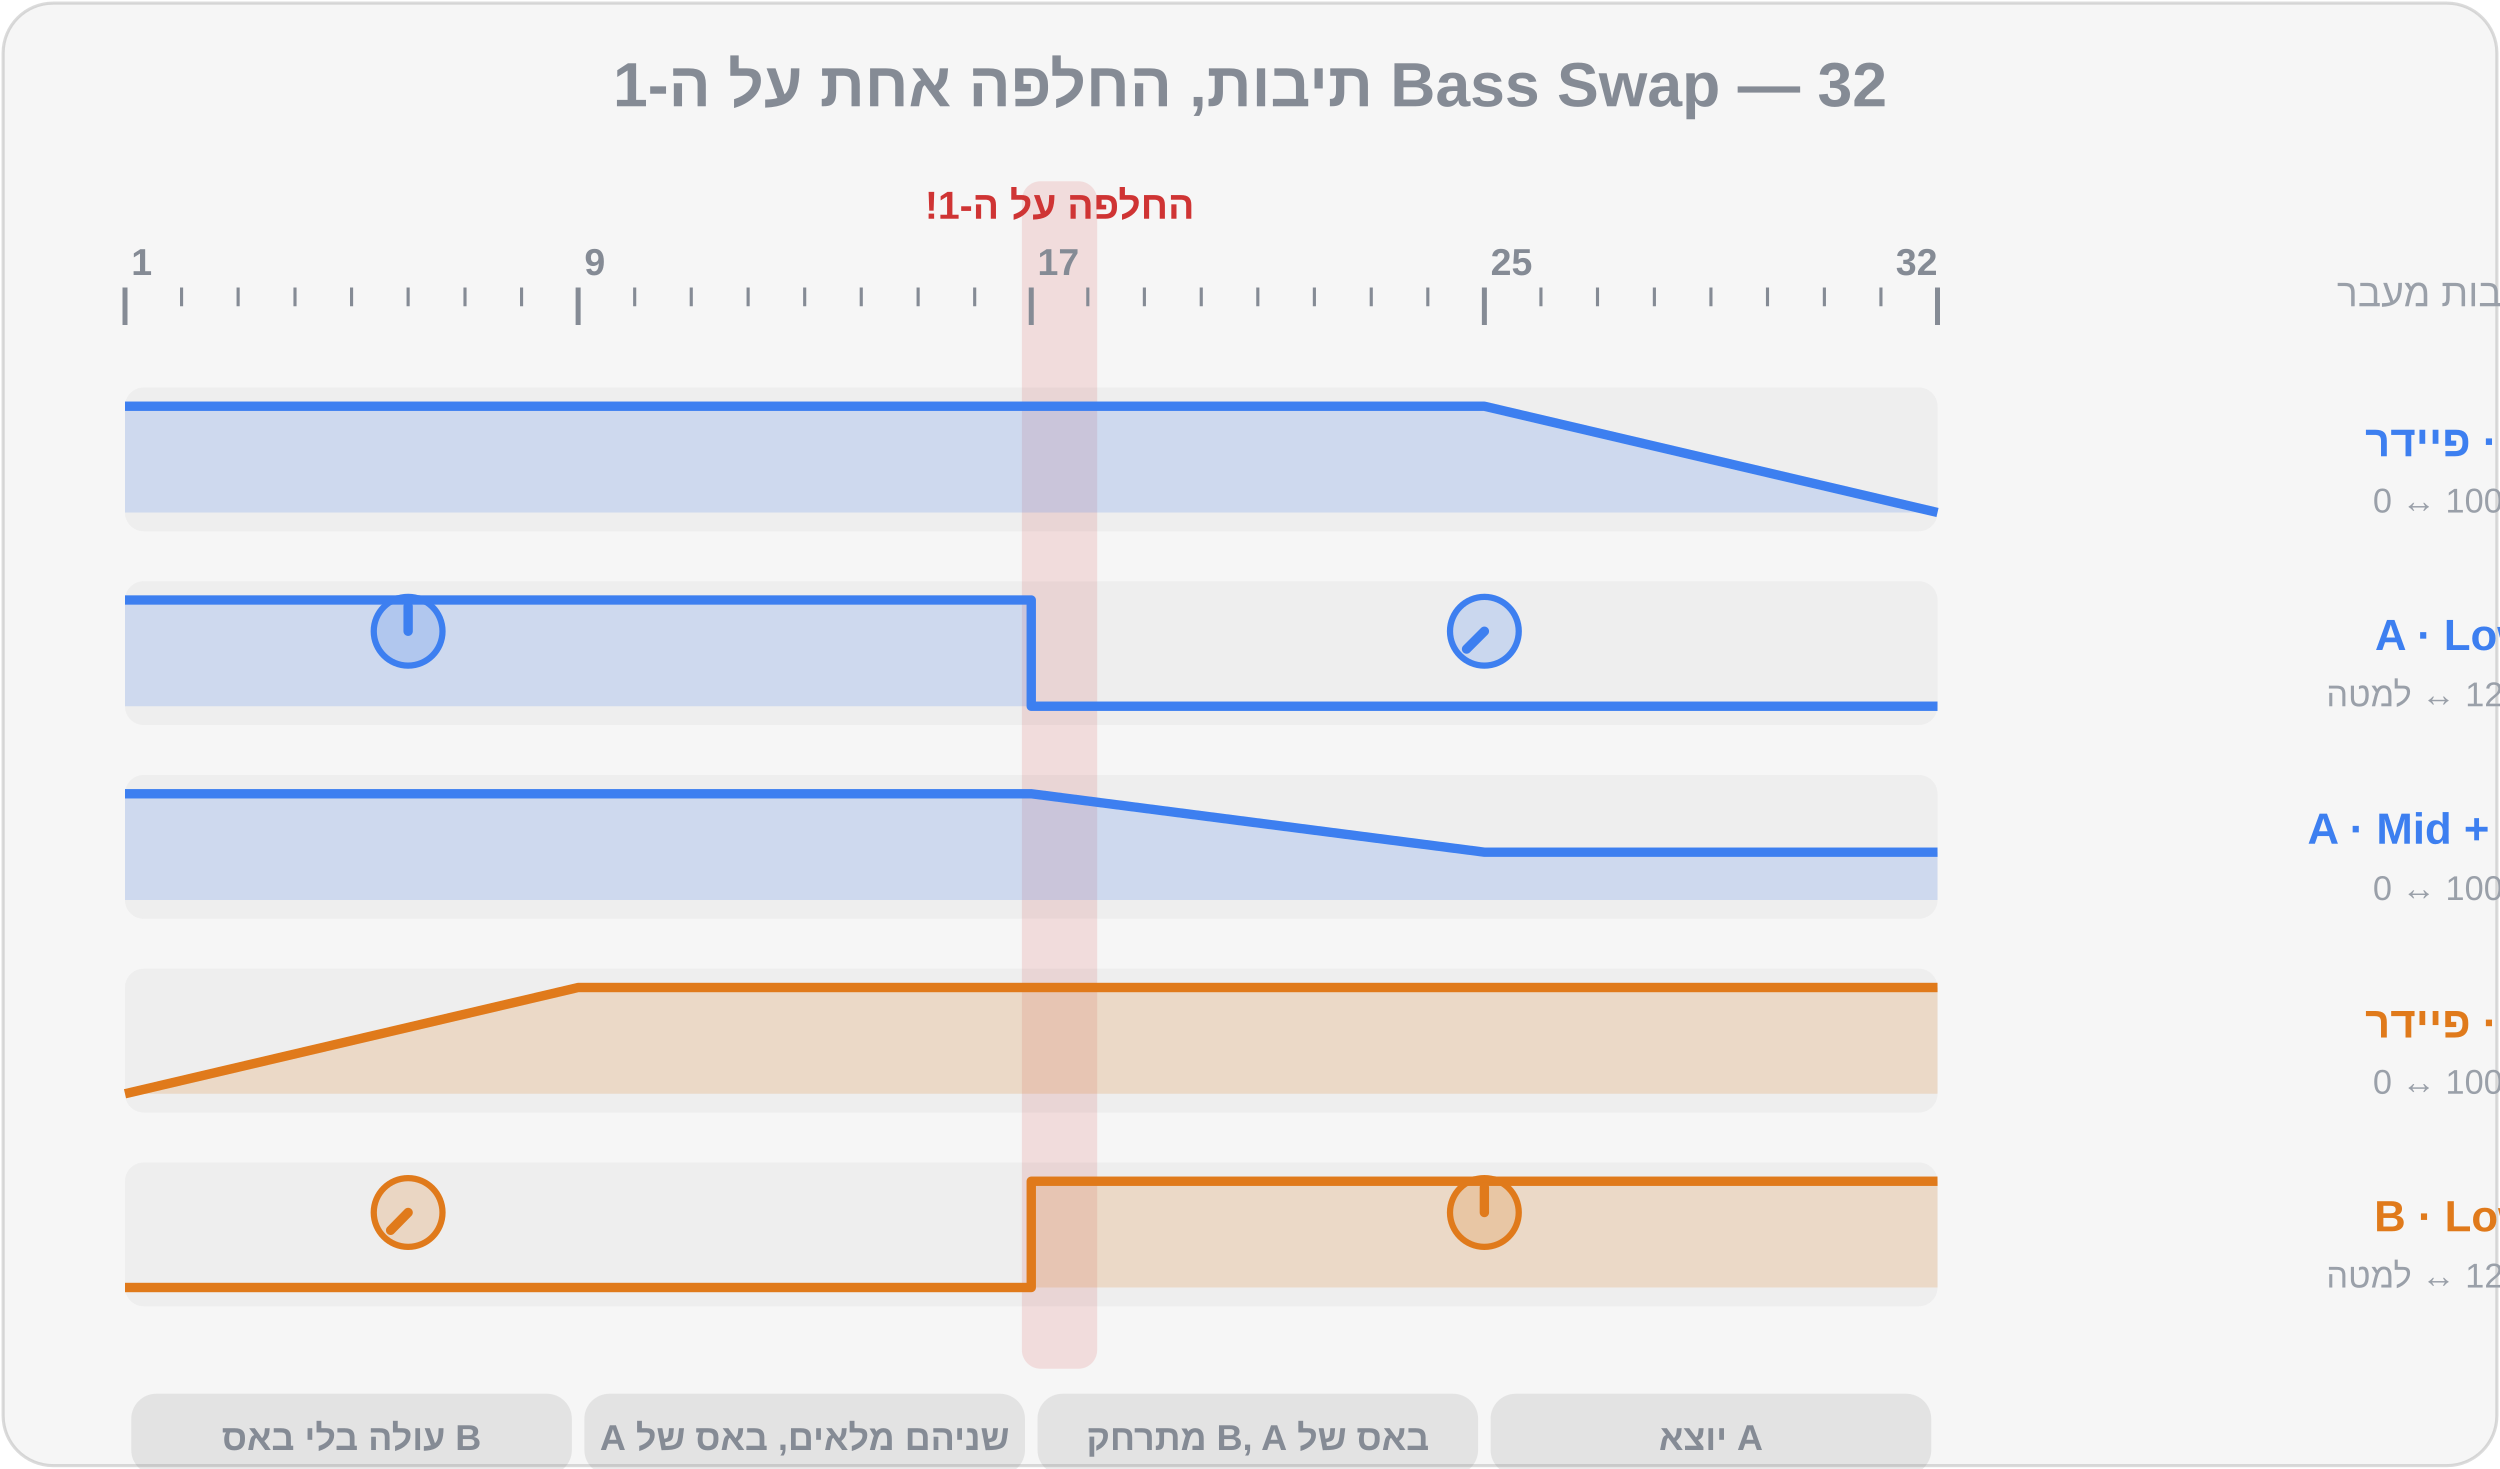
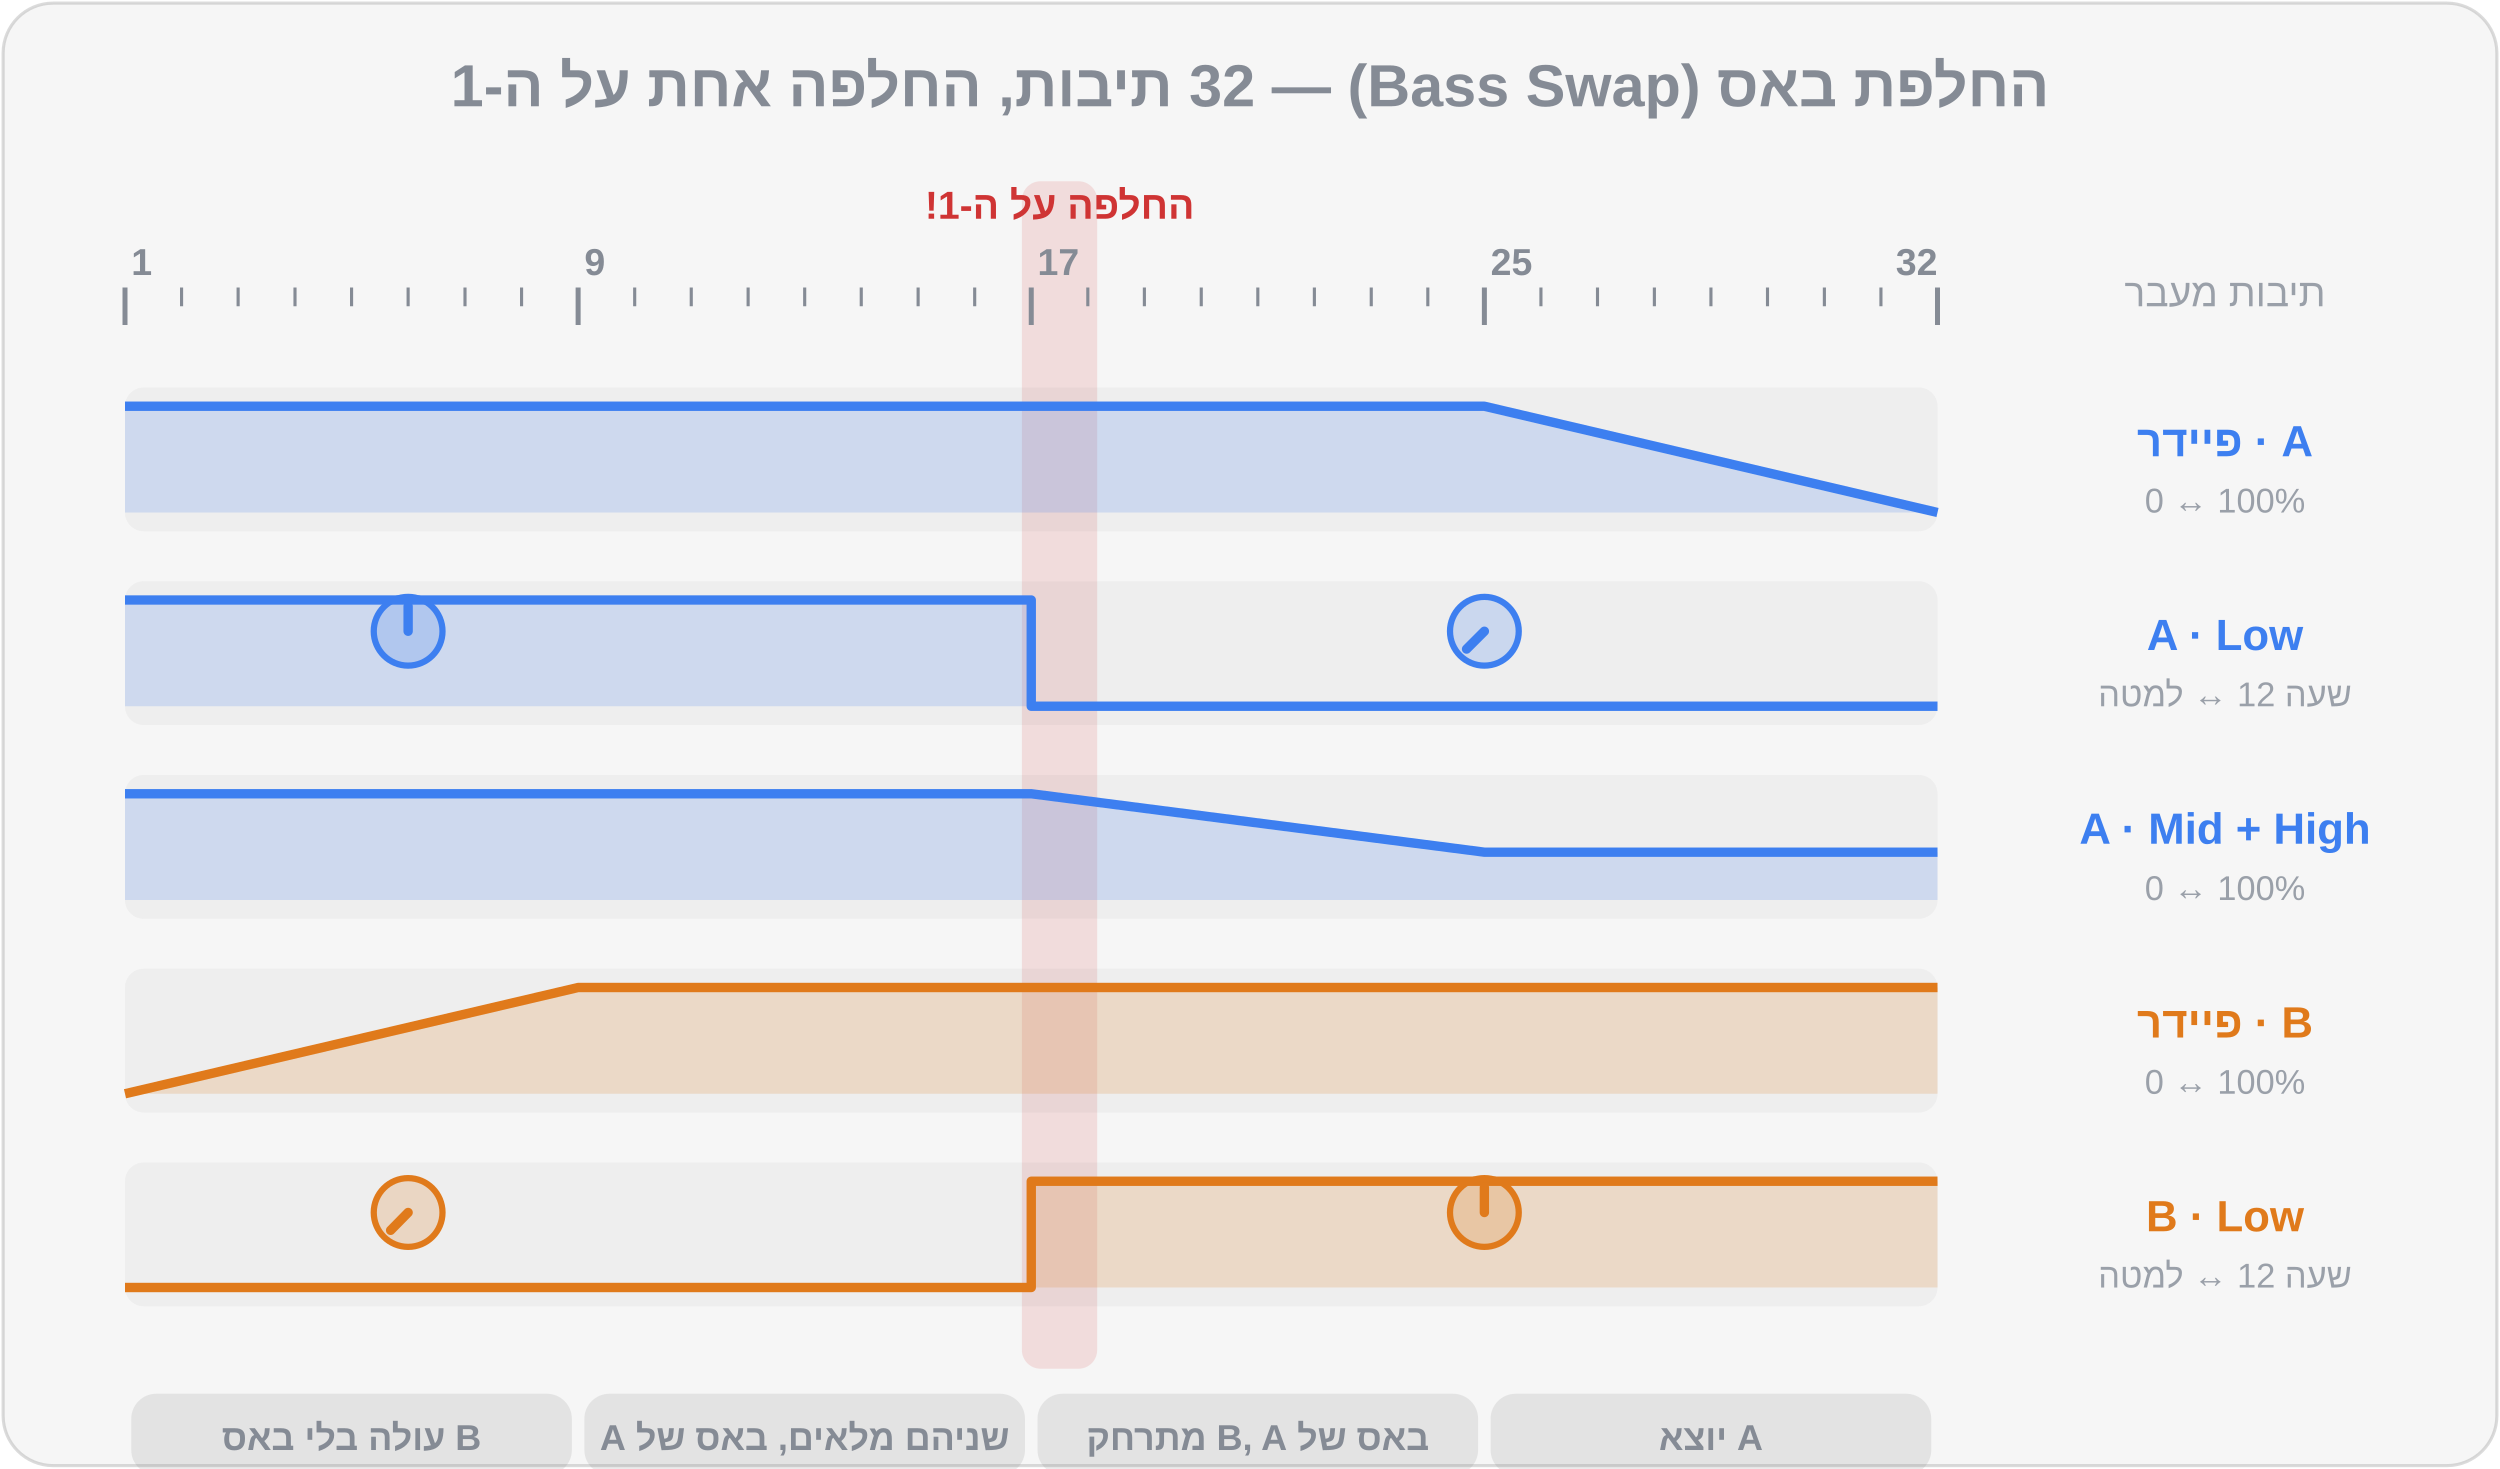
<svg xmlns="http://www.w3.org/2000/svg" viewBox="0 0 800 470" width="800" height="470" role="img" aria-labelledby="t d" font-family="Heebo, Rubik, Arial, sans-serif">
  <rect x="1" y="1" width="798" height="468" rx="16" fill="#7f7f7f" fill-opacity="0.07" stroke="#7f7f7f" stroke-opacity="0.28" />
-   <text x="400.0" y="34.0" font-size="20" fill="#858b95" text-anchor="middle" direction="rtl" font-weight="bold">Bass Swap — 32 תיבות, החלפה אחת על ה-1</text>
+   <text x="400.0" y="34.0" font-size="19" fill="#858b95" text-anchor="middle" direction="rtl" font-weight="bold">החלפת באס (Bass Swap) — 32 תיבות, החלפה אחת על ה-1</text>
  <rect x="327.0" y="58.0" width="24.1" height="380.0" rx="6" fill="#cf3434" fill-opacity="0.13" />
  <text x="339.1" y="70.0" font-size="12.5" fill="#cf3434" text-anchor="middle" direction="rtl" font-weight="bold">החלפה על ה-1!</text>
  <line x1="40.0" y1="92.0" x2="40.0" y2="104.0" stroke="#858b95" stroke-width="1.6" />
  <line x1="58.1" y1="92.0" x2="58.1" y2="98.0" stroke="#858b95" stroke-width="1" />
  <line x1="76.2" y1="92.0" x2="76.2" y2="98.0" stroke="#858b95" stroke-width="1" />
  <line x1="94.4" y1="92.0" x2="94.4" y2="98.0" stroke="#858b95" stroke-width="1" />
  <line x1="112.5" y1="92.0" x2="112.5" y2="98.0" stroke="#858b95" stroke-width="1" />
  <line x1="130.6" y1="92.0" x2="130.6" y2="98.0" stroke="#858b95" stroke-width="1" />
  <line x1="148.8" y1="92.0" x2="148.8" y2="98.0" stroke="#858b95" stroke-width="1" />
  <line x1="166.9" y1="92.0" x2="166.9" y2="98.0" stroke="#858b95" stroke-width="1" />
  <line x1="185.0" y1="92.0" x2="185.0" y2="104.0" stroke="#858b95" stroke-width="1.6" />
  <line x1="203.1" y1="92.0" x2="203.1" y2="98.0" stroke="#858b95" stroke-width="1" />
  <line x1="221.2" y1="92.0" x2="221.2" y2="98.0" stroke="#858b95" stroke-width="1" />
  <line x1="239.4" y1="92.0" x2="239.4" y2="98.0" stroke="#858b95" stroke-width="1" />
  <line x1="257.5" y1="92.0" x2="257.5" y2="98.0" stroke="#858b95" stroke-width="1" />
  <line x1="275.6" y1="92.0" x2="275.6" y2="98.0" stroke="#858b95" stroke-width="1" />
  <line x1="293.8" y1="92.0" x2="293.8" y2="98.0" stroke="#858b95" stroke-width="1" />
  <line x1="311.9" y1="92.0" x2="311.9" y2="98.0" stroke="#858b95" stroke-width="1" />
  <line x1="330.0" y1="92.0" x2="330.0" y2="104.0" stroke="#858b95" stroke-width="1.6" />
  <line x1="348.1" y1="92.0" x2="348.1" y2="98.0" stroke="#858b95" stroke-width="1" />
  <line x1="366.2" y1="92.0" x2="366.2" y2="98.0" stroke="#858b95" stroke-width="1" />
  <line x1="384.4" y1="92.0" x2="384.4" y2="98.0" stroke="#858b95" stroke-width="1" />
  <line x1="402.5" y1="92.0" x2="402.5" y2="98.0" stroke="#858b95" stroke-width="1" />
  <line x1="420.6" y1="92.0" x2="420.6" y2="98.0" stroke="#858b95" stroke-width="1" />
  <line x1="438.8" y1="92.0" x2="438.8" y2="98.0" stroke="#858b95" stroke-width="1" />
  <line x1="456.9" y1="92.0" x2="456.9" y2="98.0" stroke="#858b95" stroke-width="1" />
  <line x1="475.0" y1="92.0" x2="475.0" y2="104.0" stroke="#858b95" stroke-width="1.6" />
  <line x1="493.1" y1="92.0" x2="493.1" y2="98.0" stroke="#858b95" stroke-width="1" />
  <line x1="511.2" y1="92.0" x2="511.2" y2="98.0" stroke="#858b95" stroke-width="1" />
  <line x1="529.4" y1="92.0" x2="529.4" y2="98.0" stroke="#858b95" stroke-width="1" />
  <line x1="547.5" y1="92.0" x2="547.5" y2="98.0" stroke="#858b95" stroke-width="1" />
  <line x1="565.6" y1="92.0" x2="565.6" y2="98.0" stroke="#858b95" stroke-width="1" />
  <line x1="583.8" y1="92.0" x2="583.8" y2="98.0" stroke="#858b95" stroke-width="1" />
  <line x1="601.9" y1="92.0" x2="601.9" y2="98.0" stroke="#858b95" stroke-width="1" />
  <line x1="620.0" y1="92.0" x2="620.0" y2="104.0" stroke="#858b95" stroke-width="1.6" />
  <text x="42.0" y="88.0" font-size="12" fill="#858b95" text-anchor="start" font-weight="bold">1</text>
  <text x="187.0" y="88.0" font-size="12" fill="#858b95" text-anchor="start" font-weight="bold">9</text>
  <text x="332.0" y="88.0" font-size="12" fill="#858b95" text-anchor="start" font-weight="bold">17</text>
  <text x="477.0" y="88.0" font-size="12" fill="#858b95" text-anchor="start" font-weight="bold">25</text>
  <text x="620.0" y="88.0" font-size="12" fill="#858b95" text-anchor="end" font-weight="bold">32</text>
-   <text x="780.0" y="98.0" font-size="12.5" fill="#9aa0a9" text-anchor="middle" direction="rtl" font-weight="normal">תיבות מעבר</text>
+   <text x="712.0" y="98.0" font-size="12.5" fill="#9aa0a9" text-anchor="middle" direction="rtl" font-weight="normal">תיבות מעבר</text>
  <rect x="40.0" y="124.0" width="580.0" height="46.0" rx="6" fill="#7f7f7f" fill-opacity="0.07" />
  <polygon points="40.0,164.0 40.0,130.0 475.0,130.0 620.0,164.0 620.0,164.0" fill="#3d7ff0" fill-opacity="0.18" />
  <polyline points="40.0,130.0 475.0,130.0 620.0,164.0" fill="none" stroke="#3d7ff0" stroke-width="3" stroke-linejoin="round" />
-   <text x="785.0" y="146.0" font-size="14" fill="#3d7ff0" text-anchor="middle" direction="rtl" font-weight="bold">A · פיידר</text>
-   <text x="785.0" y="164.0" font-size="11" fill="#9aa0a9" text-anchor="middle" direction="rtl" font-weight="normal">100% ↔ 0</text>
+   <text x="712.0" y="146.0" font-size="14" fill="#3d7ff0" text-anchor="middle" direction="rtl" font-weight="bold">A · פיידר</text>
+   <text x="712.0" y="164.0" font-size="11" fill="#9aa0a9" text-anchor="middle" direction="rtl" font-weight="normal">100% ↔ 0</text>
  <rect x="40.0" y="186.0" width="580.0" height="46.0" rx="6" fill="#7f7f7f" fill-opacity="0.07" />
  <polygon points="40.0,226.0 40.0,192.0 330.0,192.0 330.0,226.0 620.0,226.0 620.0,226.0" fill="#3d7ff0" fill-opacity="0.18" />
  <polyline points="40.0,192.0 330.0,192.0 330.0,226.0 620.0,226.0" fill="none" stroke="#3d7ff0" stroke-width="3" stroke-linejoin="round" />
-   <text x="785.0" y="208.0" font-size="14" fill="#3d7ff0" text-anchor="middle" direction="rtl" font-weight="bold">A · Low</text>
+   <text x="712.0" y="208.0" font-size="14" fill="#3d7ff0" text-anchor="middle" direction="rtl" font-weight="bold">A · Low</text>
  <circle cx="130.6" cy="202.0" r="11" fill="#3d7ff0" fill-opacity="0.2" stroke="#3d7ff0" stroke-width="2" />
  <line x1="130.6" y1="202.0" x2="130.6" y2="194.0" stroke="#3d7ff0" stroke-width="3" stroke-linecap="round" />
  <circle cx="475.0" cy="202.0" r="11" fill="#3d7ff0" fill-opacity="0.2" stroke="#3d7ff0" stroke-width="2" />
  <line x1="475.0" y1="202.0" x2="469.3" y2="207.7" stroke="#3d7ff0" stroke-width="3" stroke-linecap="round" />
-   <text x="785.0" y="226.0" font-size="11" fill="#9aa0a9" text-anchor="middle" direction="rtl" font-weight="normal">שעה 12 ↔ למטה</text>
+   <text x="712.0" y="226.0" font-size="11" fill="#9aa0a9" text-anchor="middle" direction="rtl" font-weight="normal">שעה 12 ↔ למטה</text>
  <rect x="40.0" y="248.0" width="580.0" height="46.0" rx="6" fill="#7f7f7f" fill-opacity="0.07" />
  <polygon points="40.0,288.0 40.0,254.0 330.0,254.0 475.0,272.7 620.0,272.7 620.0,288.0" fill="#3d7ff0" fill-opacity="0.18" />
  <polyline points="40.0,254.0 330.0,254.0 475.0,272.7 620.0,272.7" fill="none" stroke="#3d7ff0" stroke-width="3" stroke-linejoin="round" />
-   <text x="785.0" y="270.0" font-size="14" fill="#3d7ff0" text-anchor="middle" direction="rtl" font-weight="bold">A · Mid + High</text>
-   <text x="785.0" y="288.0" font-size="11" fill="#9aa0a9" text-anchor="middle" direction="rtl" font-weight="normal">100% ↔ 0</text>
+   <text x="712.0" y="270.0" font-size="14" fill="#3d7ff0" text-anchor="middle" direction="rtl" font-weight="bold">A · Mid + High</text>
+   <text x="712.0" y="288.0" font-size="11" fill="#9aa0a9" text-anchor="middle" direction="rtl" font-weight="normal">100% ↔ 0</text>
  <rect x="40.0" y="310.0" width="580.0" height="46.0" rx="6" fill="#7f7f7f" fill-opacity="0.07" />
  <polygon points="40.0,350.0 40.0,350.0 185.0,316.0 620.0,316.0 620.0,350.0" fill="#e07a1b" fill-opacity="0.18" />
  <polyline points="40.0,350.0 185.0,316.0 620.0,316.0" fill="none" stroke="#e07a1b" stroke-width="3" stroke-linejoin="round" />
-   <text x="785.0" y="332.0" font-size="14" fill="#e07a1b" text-anchor="middle" direction="rtl" font-weight="bold">B · פיידר</text>
-   <text x="785.0" y="350.0" font-size="11" fill="#9aa0a9" text-anchor="middle" direction="rtl" font-weight="normal">100% ↔ 0</text>
+   <text x="712.0" y="332.0" font-size="14" fill="#e07a1b" text-anchor="middle" direction="rtl" font-weight="bold">B · פיידר</text>
+   <text x="712.0" y="350.0" font-size="11" fill="#9aa0a9" text-anchor="middle" direction="rtl" font-weight="normal">100% ↔ 0</text>
  <rect x="40.0" y="372.0" width="580.0" height="46.0" rx="6" fill="#7f7f7f" fill-opacity="0.07" />
  <polygon points="40.0,412.0 40.0,412.0 330.0,412.0 330.0,378.0 620.0,378.0 620.0,412.0" fill="#e07a1b" fill-opacity="0.18" />
  <polyline points="40.0,412.0 330.0,412.0 330.0,378.0 620.0,378.0" fill="none" stroke="#e07a1b" stroke-width="3" stroke-linejoin="round" />
-   <text x="785.0" y="394.0" font-size="14" fill="#e07a1b" text-anchor="middle" direction="rtl" font-weight="bold">B · Low</text>
+   <text x="712.0" y="394.0" font-size="14" fill="#e07a1b" text-anchor="middle" direction="rtl" font-weight="bold">B · Low</text>
  <circle cx="130.6" cy="388.0" r="11" fill="#e07a1b" fill-opacity="0.2" stroke="#e07a1b" stroke-width="2" />
  <line x1="130.6" y1="388.0" x2="125.0" y2="393.7" stroke="#e07a1b" stroke-width="3" stroke-linecap="round" />
  <circle cx="475.0" cy="388.0" r="11" fill="#e07a1b" fill-opacity="0.2" stroke="#e07a1b" stroke-width="2" />
  <line x1="475.0" y1="388.0" x2="475.0" y2="380.0" stroke="#e07a1b" stroke-width="3" stroke-linecap="round" />
-   <text x="785.0" y="412.0" font-size="11" fill="#9aa0a9" text-anchor="middle" direction="rtl" font-weight="normal">שעה 12 ↔ למטה</text>
+   <text x="712.0" y="412.0" font-size="11" fill="#9aa0a9" text-anchor="middle" direction="rtl" font-weight="normal">שעה 12 ↔ למטה</text>
  <rect x="42.0" y="446.0" width="141.0" height="26.0" rx="8" fill="#7f7f7f" fill-opacity="0.16" />
  <text x="112.5" y="464.0" font-size="11.5" fill="#858b95" text-anchor="middle" direction="rtl" font-weight="bold">B עולה בלי באס</text>
  <rect x="187.0" y="446.0" width="141.0" height="26.0" rx="8" fill="#7f7f7f" fill-opacity="0.16" />
  <text x="257.5" y="464.0" font-size="11.5" fill="#858b95" text-anchor="middle" direction="rtl" font-weight="bold">שניהם מלאים, באס של A</text>
  <rect x="332.0" y="446.0" width="141.0" height="26.0" rx="8" fill="#7f7f7f" fill-opacity="0.16" />
  <text x="402.5" y="464.0" font-size="11.5" fill="#858b95" text-anchor="middle" direction="rtl" font-weight="bold">באס של B, A מתרחק</text>
  <rect x="477.0" y="446.0" width="141.0" height="26.0" rx="8" fill="#7f7f7f" fill-opacity="0.16" />
  <text x="547.5" y="464.0" font-size="11.5" fill="#858b95" text-anchor="middle" direction="rtl" font-weight="bold">A יוצא</text>
</svg>
